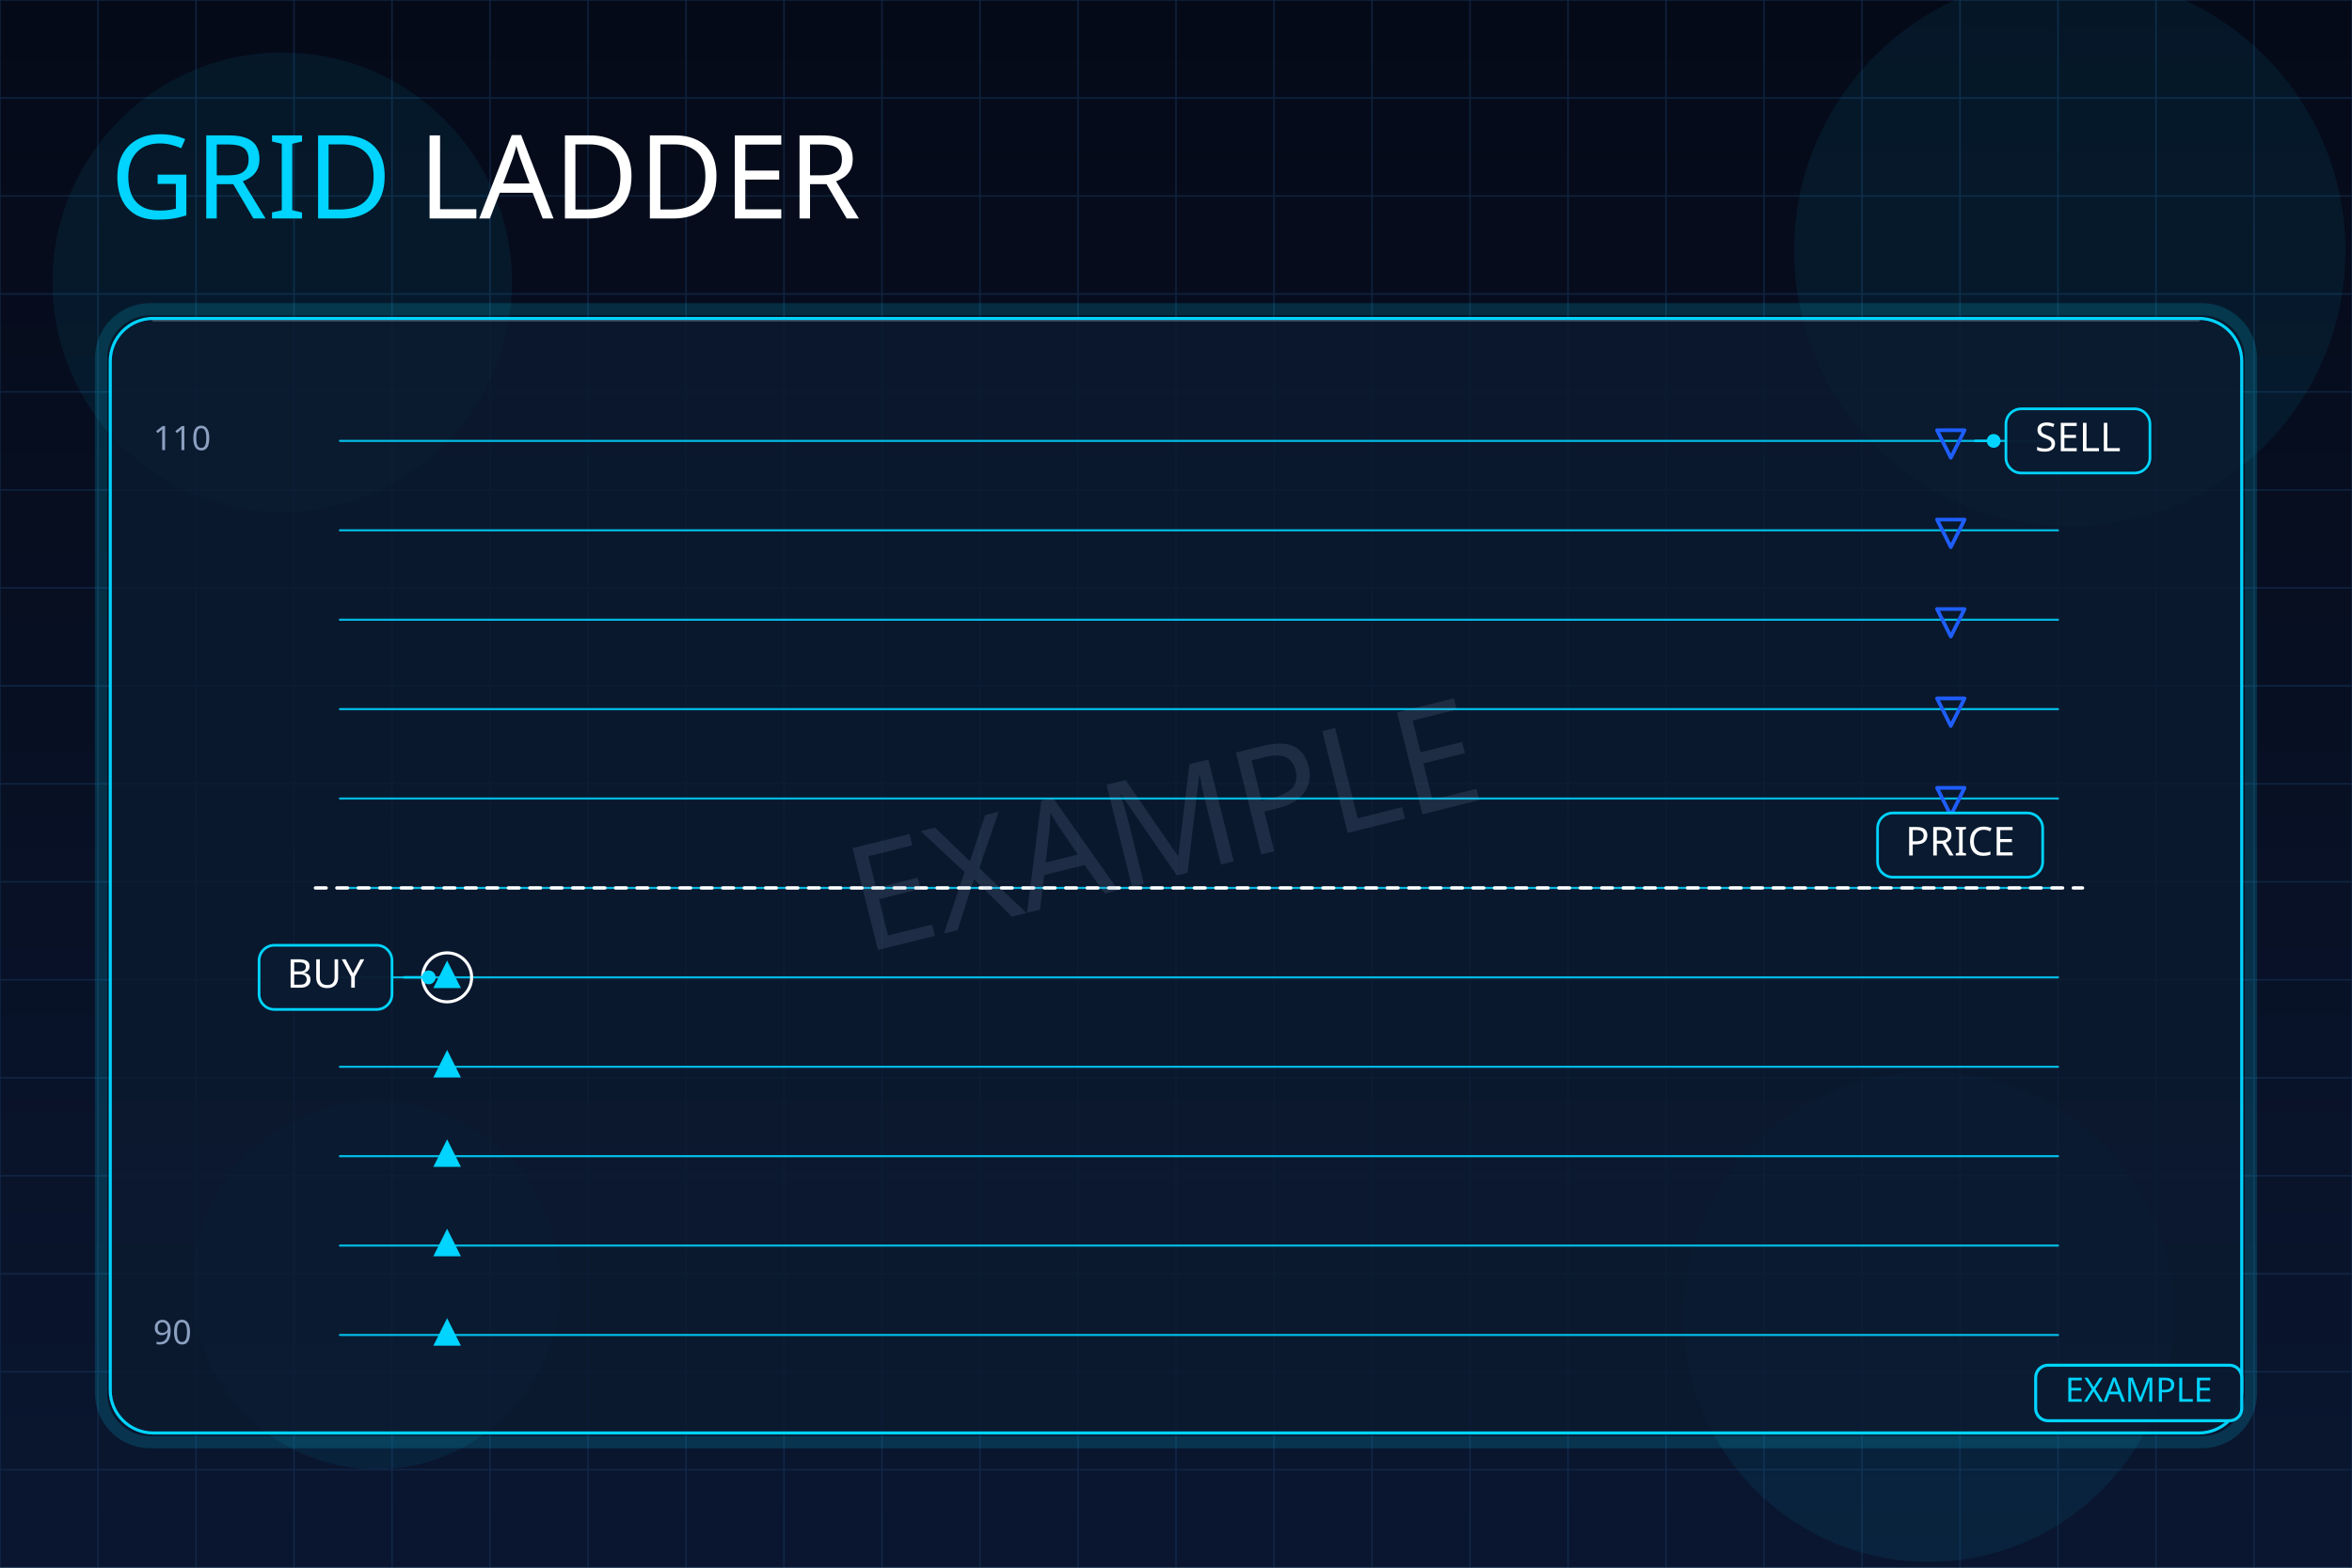
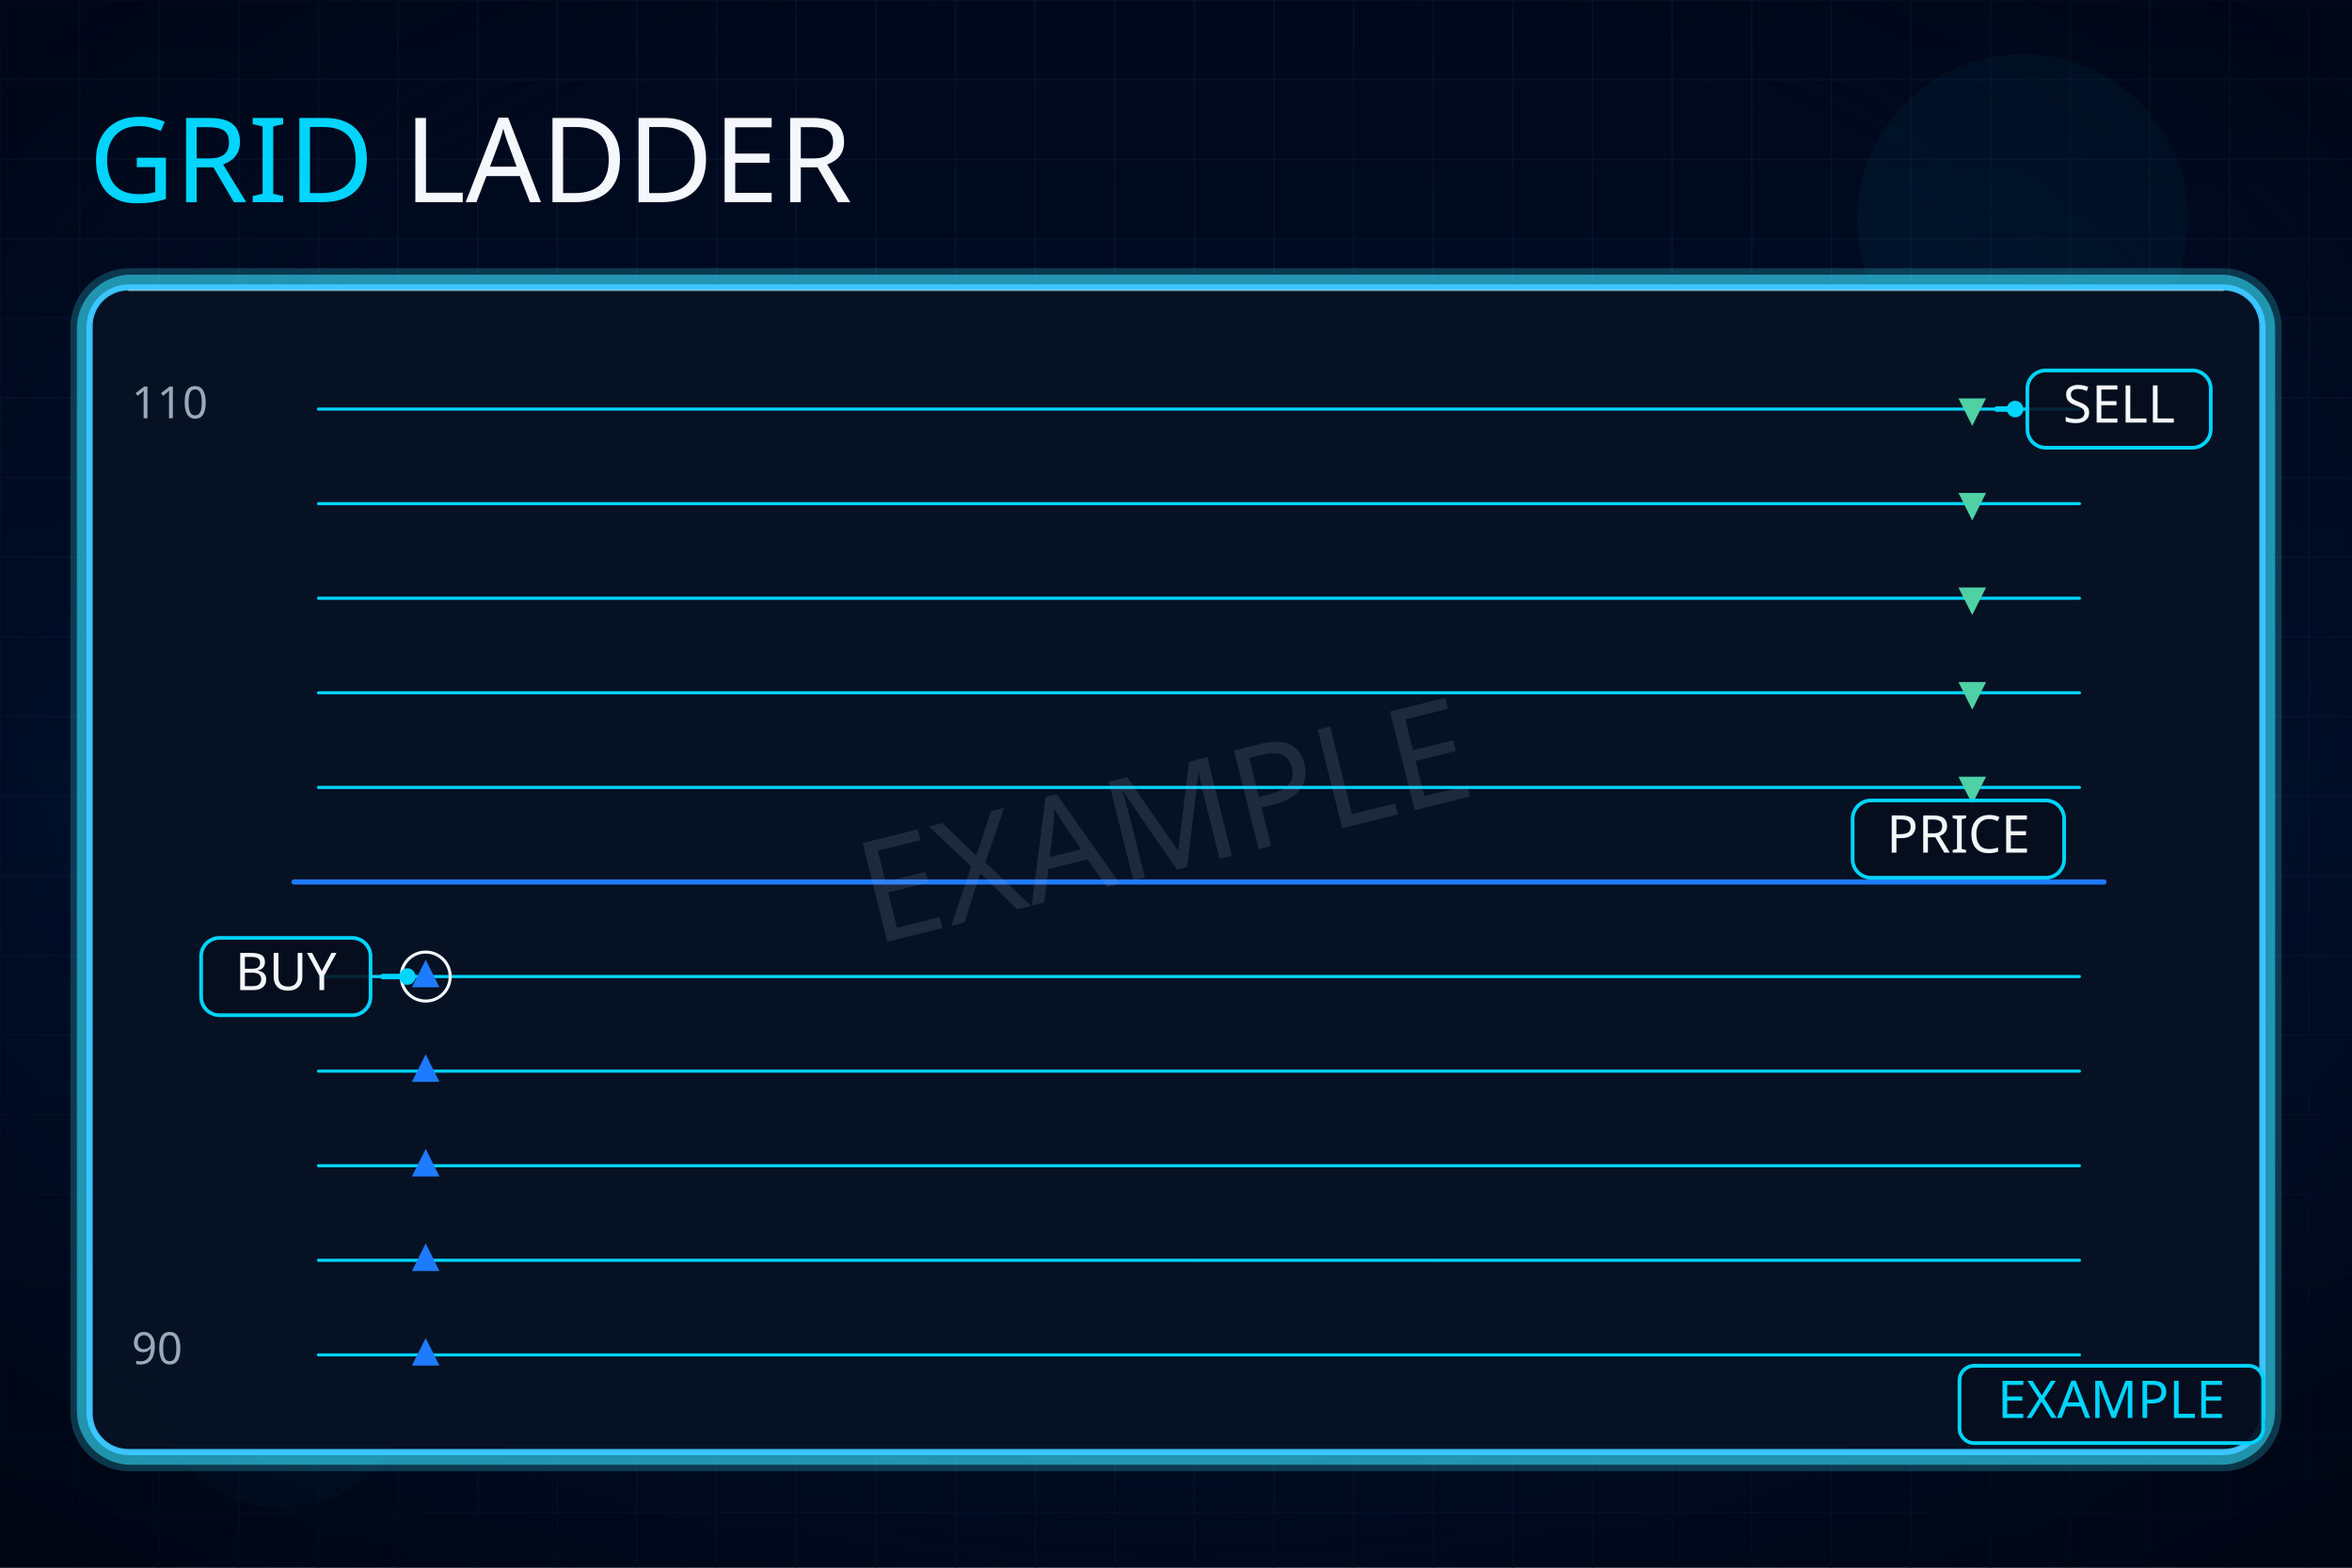
<svg xmlns="http://www.w3.org/2000/svg" width="1536" height="1024" viewBox="0 0 1536 1024">
  <defs>
    <style>
@font-face { font-family: "Engine Regular"; src: url("../../illustration_engine/assets/fonts/Inter-Regular.ttf") format("truetype"); font-weight: 400; font-style: normal; }
@font-face { font-family: "Engine Semi"; src: url("../../illustration_engine/assets/fonts/Inter-SemiBold.ttf") format("truetype"); font-weight: 400; font-style: normal; }
@font-face { font-family: "Engine Bold"; src: url("../../illustration_engine/assets/fonts/Inter-Bold.ttf") format("truetype"); font-weight: 400; font-style: normal; }
+ @font-face { font-family: "Engine Condensed"; src: url("../../illustration_engine/assets/fonts/RobotoCondensed-Bold.ttf") format("truetype"); font-weight: 400; font-style: normal; }
</style>
    <linearGradient id="bg1" x1="0" y1="0" x2="0" y2="1">
-       <stop offset="0%" stop-color="#050A18" />
-       <stop offset="100%" stop-color="#0A1630" />
+       <stop offset="0%" stop-color="#00081B" />
+       <stop offset="52%" stop-color="#000F2A" />
+       <stop offset="100%" stop-color="#000B21" />
    </linearGradient>
+     <radialGradient id="vig2" cx="50%" cy="42%" r="72%">
+       <stop offset="58%" stop-color="#00081B" stop-opacity="0" />
+       <stop offset="100%" stop-color="#00040F" stop-opacity="0.72" />
+     </radialGradient>
+     <filter id="softglow" x="-60%" y="-60%" width="220%" height="220%">
+       <feGaussianBlur stdDeviation="2.64" />
+     </filter>
  </defs>
  <rect x="0" y="0" width="1536" height="1024" rx="0" ry="0" fill="url(#bg1)" fill-opacity="1" stroke="none" stroke-width="0" stroke-opacity="1" />
  <g opacity="0.55">
-     <line x1="0" y1="0" x2="0" y2="1024" stroke="#16345A" stroke-width="1" stroke-linecap="round" stroke-opacity="1" />
-     <line x1="64" y1="0" x2="64" y2="1024" stroke="#16345A" stroke-width="1" stroke-linecap="round" stroke-opacity="1" />
-     <line x1="128" y1="0" x2="128" y2="1024" stroke="#16345A" stroke-width="1" stroke-linecap="round" stroke-opacity="1" />
-     <line x1="192" y1="0" x2="192" y2="1024" stroke="#16345A" stroke-width="1" stroke-linecap="round" stroke-opacity="1" />
-     <line x1="256" y1="0" x2="256" y2="1024" stroke="#16345A" stroke-width="1" stroke-linecap="round" stroke-opacity="1" />
-     <line x1="320" y1="0" x2="320" y2="1024" stroke="#16345A" stroke-width="1" stroke-linecap="round" stroke-opacity="1" />
-     <line x1="384" y1="0" x2="384" y2="1024" stroke="#16345A" stroke-width="1" stroke-linecap="round" stroke-opacity="1" />
-     <line x1="448" y1="0" x2="448" y2="1024" stroke="#16345A" stroke-width="1" stroke-linecap="round" stroke-opacity="1" />
-     <line x1="512" y1="0" x2="512" y2="1024" stroke="#16345A" stroke-width="1" stroke-linecap="round" stroke-opacity="1" />
-     <line x1="576" y1="0" x2="576" y2="1024" stroke="#16345A" stroke-width="1" stroke-linecap="round" stroke-opacity="1" />
-     <line x1="640" y1="0" x2="640" y2="1024" stroke="#16345A" stroke-width="1" stroke-linecap="round" stroke-opacity="1" />
-     <line x1="704" y1="0" x2="704" y2="1024" stroke="#16345A" stroke-width="1" stroke-linecap="round" stroke-opacity="1" />
-     <line x1="768" y1="0" x2="768" y2="1024" stroke="#16345A" stroke-width="1" stroke-linecap="round" stroke-opacity="1" />
-     <line x1="832" y1="0" x2="832" y2="1024" stroke="#16345A" stroke-width="1" stroke-linecap="round" stroke-opacity="1" />
-     <line x1="896" y1="0" x2="896" y2="1024" stroke="#16345A" stroke-width="1" stroke-linecap="round" stroke-opacity="1" />
-     <line x1="960" y1="0" x2="960" y2="1024" stroke="#16345A" stroke-width="1" stroke-linecap="round" stroke-opacity="1" />
-     <line x1="1024" y1="0" x2="1024" y2="1024" stroke="#16345A" stroke-width="1" stroke-linecap="round" stroke-opacity="1" />
-     <line x1="1088" y1="0" x2="1088" y2="1024" stroke="#16345A" stroke-width="1" stroke-linecap="round" stroke-opacity="1" />
-     <line x1="1152" y1="0" x2="1152" y2="1024" stroke="#16345A" stroke-width="1" stroke-linecap="round" stroke-opacity="1" />
-     <line x1="1216" y1="0" x2="1216" y2="1024" stroke="#16345A" stroke-width="1" stroke-linecap="round" stroke-opacity="1" />
-     <line x1="1280" y1="0" x2="1280" y2="1024" stroke="#16345A" stroke-width="1" stroke-linecap="round" stroke-opacity="1" />
-     <line x1="1344" y1="0" x2="1344" y2="1024" stroke="#16345A" stroke-width="1" stroke-linecap="round" stroke-opacity="1" />
-     <line x1="1408" y1="0" x2="1408" y2="1024" stroke="#16345A" stroke-width="1" stroke-linecap="round" stroke-opacity="1" />
-     <line x1="1472" y1="0" x2="1472" y2="1024" stroke="#16345A" stroke-width="1" stroke-linecap="round" stroke-opacity="1" />
-     <line x1="1536" y1="0" x2="1536" y2="1024" stroke="#16345A" stroke-width="1" stroke-linecap="round" stroke-opacity="1" />
-     <line x1="0" y1="0" x2="1536" y2="0" stroke="#16345A" stroke-width="1" stroke-linecap="round" stroke-opacity="1" />
-     <line x1="0" y1="64" x2="1536" y2="64" stroke="#16345A" stroke-width="1" stroke-linecap="round" stroke-opacity="1" />
-     <line x1="0" y1="128" x2="1536" y2="128" stroke="#16345A" stroke-width="1" stroke-linecap="round" stroke-opacity="1" />
-     <line x1="0" y1="192" x2="1536" y2="192" stroke="#16345A" stroke-width="1" stroke-linecap="round" stroke-opacity="1" />
-     <line x1="0" y1="256" x2="1536" y2="256" stroke="#16345A" stroke-width="1" stroke-linecap="round" stroke-opacity="1" />
-     <line x1="0" y1="320" x2="1536" y2="320" stroke="#16345A" stroke-width="1" stroke-linecap="round" stroke-opacity="1" />
-     <line x1="0" y1="384" x2="1536" y2="384" stroke="#16345A" stroke-width="1" stroke-linecap="round" stroke-opacity="1" />
-     <line x1="0" y1="448" x2="1536" y2="448" stroke="#16345A" stroke-width="1" stroke-linecap="round" stroke-opacity="1" />
-     <line x1="0" y1="512" x2="1536" y2="512" stroke="#16345A" stroke-width="1" stroke-linecap="round" stroke-opacity="1" />
-     <line x1="0" y1="576" x2="1536" y2="576" stroke="#16345A" stroke-width="1" stroke-linecap="round" stroke-opacity="1" />
-     <line x1="0" y1="640" x2="1536" y2="640" stroke="#16345A" stroke-width="1" stroke-linecap="round" stroke-opacity="1" />
-     <line x1="0" y1="704" x2="1536" y2="704" stroke="#16345A" stroke-width="1" stroke-linecap="round" stroke-opacity="1" />
-     <line x1="0" y1="768" x2="1536" y2="768" stroke="#16345A" stroke-width="1" stroke-linecap="round" stroke-opacity="1" />
-     <line x1="0" y1="832" x2="1536" y2="832" stroke="#16345A" stroke-width="1" stroke-linecap="round" stroke-opacity="1" />
-     <line x1="0" y1="896" x2="1536" y2="896" stroke="#16345A" stroke-width="1" stroke-linecap="round" stroke-opacity="1" />
-     <line x1="0" y1="960" x2="1536" y2="960" stroke="#16345A" stroke-width="1" stroke-linecap="round" stroke-opacity="1" />
-     <line x1="0" y1="1024" x2="1536" y2="1024" stroke="#16345A" stroke-width="1" stroke-linecap="round" stroke-opacity="1" />
+     <line x1="0" y1="0" x2="0" y2="1024" stroke="#0A1A38" stroke-width="1" stroke-linecap="round" stroke-opacity="1" />
+     <line x1="52" y1="0" x2="52" y2="1024" stroke="#0A1A38" stroke-width="1" stroke-linecap="round" stroke-opacity="1" />
+     <line x1="104" y1="0" x2="104" y2="1024" stroke="#0A1A38" stroke-width="1" stroke-linecap="round" stroke-opacity="1" />
+     <line x1="156" y1="0" x2="156" y2="1024" stroke="#0A1A38" stroke-width="1" stroke-linecap="round" stroke-opacity="1" />
+     <line x1="208" y1="0" x2="208" y2="1024" stroke="#0A1A38" stroke-width="1" stroke-linecap="round" stroke-opacity="1" />
+     <line x1="260" y1="0" x2="260" y2="1024" stroke="#0A1A38" stroke-width="1" stroke-linecap="round" stroke-opacity="1" />
+     <line x1="312" y1="0" x2="312" y2="1024" stroke="#0A1A38" stroke-width="1" stroke-linecap="round" stroke-opacity="1" />
+     <line x1="364" y1="0" x2="364" y2="1024" stroke="#0A1A38" stroke-width="1" stroke-linecap="round" stroke-opacity="1" />
+     <line x1="416" y1="0" x2="416" y2="1024" stroke="#0A1A38" stroke-width="1" stroke-linecap="round" stroke-opacity="1" />
+     <line x1="468" y1="0" x2="468" y2="1024" stroke="#0A1A38" stroke-width="1" stroke-linecap="round" stroke-opacity="1" />
+     <line x1="520" y1="0" x2="520" y2="1024" stroke="#0A1A38" stroke-width="1" stroke-linecap="round" stroke-opacity="1" />
+     <line x1="572" y1="0" x2="572" y2="1024" stroke="#0A1A38" stroke-width="1" stroke-linecap="round" stroke-opacity="1" />
+     <line x1="624" y1="0" x2="624" y2="1024" stroke="#0A1A38" stroke-width="1" stroke-linecap="round" stroke-opacity="1" />
+     <line x1="676" y1="0" x2="676" y2="1024" stroke="#0A1A38" stroke-width="1" stroke-linecap="round" stroke-opacity="1" />
+     <line x1="728" y1="0" x2="728" y2="1024" stroke="#0A1A38" stroke-width="1" stroke-linecap="round" stroke-opacity="1" />
+     <line x1="780" y1="0" x2="780" y2="1024" stroke="#0A1A38" stroke-width="1" stroke-linecap="round" stroke-opacity="1" />
+     <line x1="832" y1="0" x2="832" y2="1024" stroke="#0A1A38" stroke-width="1" stroke-linecap="round" stroke-opacity="1" />
+     <line x1="884" y1="0" x2="884" y2="1024" stroke="#0A1A38" stroke-width="1" stroke-linecap="round" stroke-opacity="1" />
+     <line x1="936" y1="0" x2="936" y2="1024" stroke="#0A1A38" stroke-width="1" stroke-linecap="round" stroke-opacity="1" />
+     <line x1="988" y1="0" x2="988" y2="1024" stroke="#0A1A38" stroke-width="1" stroke-linecap="round" stroke-opacity="1" />
+     <line x1="1040" y1="0" x2="1040" y2="1024" stroke="#0A1A38" stroke-width="1" stroke-linecap="round" stroke-opacity="1" />
+     <line x1="1092" y1="0" x2="1092" y2="1024" stroke="#0A1A38" stroke-width="1" stroke-linecap="round" stroke-opacity="1" />
+     <line x1="1144" y1="0" x2="1144" y2="1024" stroke="#0A1A38" stroke-width="1" stroke-linecap="round" stroke-opacity="1" />
+     <line x1="1196" y1="0" x2="1196" y2="1024" stroke="#0A1A38" stroke-width="1" stroke-linecap="round" stroke-opacity="1" />
+     <line x1="1248" y1="0" x2="1248" y2="1024" stroke="#0A1A38" stroke-width="1" stroke-linecap="round" stroke-opacity="1" />
+     <line x1="1300" y1="0" x2="1300" y2="1024" stroke="#0A1A38" stroke-width="1" stroke-linecap="round" stroke-opacity="1" />
+     <line x1="1352" y1="0" x2="1352" y2="1024" stroke="#0A1A38" stroke-width="1" stroke-linecap="round" stroke-opacity="1" />
+     <line x1="1404" y1="0" x2="1404" y2="1024" stroke="#0A1A38" stroke-width="1" stroke-linecap="round" stroke-opacity="1" />
+     <line x1="1456" y1="0" x2="1456" y2="1024" stroke="#0A1A38" stroke-width="1" stroke-linecap="round" stroke-opacity="1" />
+     <line x1="1508" y1="0" x2="1508" y2="1024" stroke="#0A1A38" stroke-width="1" stroke-linecap="round" stroke-opacity="1" />
+     <line x1="0" y1="0" x2="1536" y2="0" stroke="#0A1A38" stroke-width="1" stroke-linecap="round" stroke-opacity="1" />
+     <line x1="0" y1="52" x2="1536" y2="52" stroke="#0A1A38" stroke-width="1" stroke-linecap="round" stroke-opacity="1" />
+     <line x1="0" y1="104" x2="1536" y2="104" stroke="#0A1A38" stroke-width="1" stroke-linecap="round" stroke-opacity="1" />
+     <line x1="0" y1="156" x2="1536" y2="156" stroke="#0A1A38" stroke-width="1" stroke-linecap="round" stroke-opacity="1" />
+     <line x1="0" y1="208" x2="1536" y2="208" stroke="#0A1A38" stroke-width="1" stroke-linecap="round" stroke-opacity="1" />
+     <line x1="0" y1="260" x2="1536" y2="260" stroke="#0A1A38" stroke-width="1" stroke-linecap="round" stroke-opacity="1" />
+     <line x1="0" y1="312" x2="1536" y2="312" stroke="#0A1A38" stroke-width="1" stroke-linecap="round" stroke-opacity="1" />
+     <line x1="0" y1="364" x2="1536" y2="364" stroke="#0A1A38" stroke-width="1" stroke-linecap="round" stroke-opacity="1" />
+     <line x1="0" y1="416" x2="1536" y2="416" stroke="#0A1A38" stroke-width="1" stroke-linecap="round" stroke-opacity="1" />
+     <line x1="0" y1="468" x2="1536" y2="468" stroke="#0A1A38" stroke-width="1" stroke-linecap="round" stroke-opacity="1" />
+     <line x1="0" y1="520" x2="1536" y2="520" stroke="#0A1A38" stroke-width="1" stroke-linecap="round" stroke-opacity="1" />
+     <line x1="0" y1="572" x2="1536" y2="572" stroke="#0A1A38" stroke-width="1" stroke-linecap="round" stroke-opacity="1" />
+     <line x1="0" y1="624" x2="1536" y2="624" stroke="#0A1A38" stroke-width="1" stroke-linecap="round" stroke-opacity="1" />
+     <line x1="0" y1="676" x2="1536" y2="676" stroke="#0A1A38" stroke-width="1" stroke-linecap="round" stroke-opacity="1" />
+     <line x1="0" y1="728" x2="1536" y2="728" stroke="#0A1A38" stroke-width="1" stroke-linecap="round" stroke-opacity="1" />
+     <line x1="0" y1="780" x2="1536" y2="780" stroke="#0A1A38" stroke-width="1" stroke-linecap="round" stroke-opacity="1" />
+     <line x1="0" y1="832" x2="1536" y2="832" stroke="#0A1A38" stroke-width="1" stroke-linecap="round" stroke-opacity="1" />
+     <line x1="0" y1="884" x2="1536" y2="884" stroke="#0A1A38" stroke-width="1" stroke-linecap="round" stroke-opacity="1" />
+     <line x1="0" y1="936" x2="1536" y2="936" stroke="#0A1A38" stroke-width="1" stroke-linecap="round" stroke-opacity="1" />
+     <line x1="0" y1="988" x2="1536" y2="988" stroke="#0A1A38" stroke-width="1" stroke-linecap="round" stroke-opacity="1" />
  </g>
-   <circle cx="184.32" cy="184.32" r="150" fill="#00D4FF" fill-opacity="0.07" stroke="none" stroke-width="0" />
-   <circle cx="1351.68" cy="163.84" r="180" fill="#00D4FF" fill-opacity="0.07" stroke="none" stroke-width="0" />
-   <circle cx="1259.52" cy="860.16" r="160" fill="#00D4FF" fill-opacity="0.07" stroke="none" stroke-width="0" />
-   <circle cx="245.76" cy="839.68" r="120" fill="#00D4FF" fill-opacity="0.07" stroke="none" stroke-width="0" />
-   <text x="72" y="142.72" fill="#00D4FF" fill-opacity="1" font-family="Engine Bold" font-size="76" text-anchor="start">GRID</text>
-   <text x="273.17" y="142.72" fill="#FFFFFF" fill-opacity="1" font-family="Engine Bold" font-size="76" text-anchor="start">LADDER</text>
-   <rect x="66" y="202" width="1404" height="740" rx="32" ry="32" fill="none" fill-opacity="1" stroke="#00D4FF" stroke-width="8" stroke-opacity="0.16" />
-   <rect x="72" y="208" width="1392" height="728" rx="28" ry="28" fill="#0B1A30" fill-opacity="0.82" stroke="#00D4FF" stroke-width="2" stroke-opacity="1" />
-   <line x1="100" y1="209.5" x2="1436" y2="209.5" stroke="#FFFFFF" stroke-width="1.25" stroke-linecap="round" stroke-opacity="0.18" />
-   <line x1="222" y1="872" x2="1344" y2="872" stroke="#00D4FF" stroke-width="1.4" stroke-linecap="round" stroke-opacity="0.85" />
-   <line x1="222" y1="813.6" x2="1344" y2="813.6" stroke="#00D4FF" stroke-width="1.4" stroke-linecap="round" stroke-opacity="0.85" />
-   <line x1="222" y1="755.2" x2="1344" y2="755.2" stroke="#00D4FF" stroke-width="1.4" stroke-linecap="round" stroke-opacity="0.85" />
-   <line x1="222" y1="696.8" x2="1344" y2="696.8" stroke="#00D4FF" stroke-width="1.4" stroke-linecap="round" stroke-opacity="0.85" />
-   <line x1="222" y1="638.4" x2="1344" y2="638.4" stroke="#00D4FF" stroke-width="1.4" stroke-linecap="round" stroke-opacity="0.85" />
-   <line x1="222" y1="580" x2="1344" y2="580" stroke="#00D4FF" stroke-width="1.4" stroke-linecap="round" stroke-opacity="0.85" />
-   <line x1="222" y1="521.6" x2="1344" y2="521.6" stroke="#00D4FF" stroke-width="1.4" stroke-linecap="round" stroke-opacity="0.85" />
-   <line x1="222" y1="463.2" x2="1344" y2="463.2" stroke="#00D4FF" stroke-width="1.4" stroke-linecap="round" stroke-opacity="0.85" />
-   <line x1="222" y1="404.8" x2="1344" y2="404.8" stroke="#00D4FF" stroke-width="1.4" stroke-linecap="round" stroke-opacity="0.85" />
-   <line x1="222" y1="346.4" x2="1344" y2="346.4" stroke="#00D4FF" stroke-width="1.4" stroke-linecap="round" stroke-opacity="0.85" />
-   <line x1="222" y1="288" x2="1344" y2="288" stroke="#00D4FF" stroke-width="1.4" stroke-linecap="round" stroke-opacity="0.85" />
-   <line x1="206" y1="580" x2="1360" y2="580" stroke="#FFFFFF" stroke-width="2.2" stroke-linecap="round" stroke-opacity="1" stroke-dasharray="7 7" />
-   <polygon points="292,861 283,879 301,879" fill="#00D4FF" fill-opacity="1" stroke="none" stroke-width="0" stroke-linejoin="round" />
-   <polygon points="292,802.6 283,820.6 301,820.6" fill="#00D4FF" fill-opacity="1" stroke="none" stroke-width="0" stroke-linejoin="round" />
-   <polygon points="292,744.2 283,762.2 301,762.2" fill="#00D4FF" fill-opacity="1" stroke="none" stroke-width="0" stroke-linejoin="round" />
-   <polygon points="292,685.8 283,703.8 301,703.8" fill="#00D4FF" fill-opacity="1" stroke="none" stroke-width="0" stroke-linejoin="round" />
-   <polygon points="292,627.4 283,645.4 301,645.4" fill="#00D4FF" fill-opacity="1" stroke="none" stroke-width="0" stroke-linejoin="round" />
-   <polygon points="1274,532.6 1265,514.6 1283,514.6" fill="none" fill-opacity="1" stroke="#1E5EFF" stroke-width="2.4" stroke-linejoin="round" />
-   <polygon points="1274,474.2 1265,456.2 1283,456.2" fill="none" fill-opacity="1" stroke="#1E5EFF" stroke-width="2.4" stroke-linejoin="round" />
-   <polygon points="1274,415.8 1265,397.8 1283,397.8" fill="none" fill-opacity="1" stroke="#1E5EFF" stroke-width="2.4" stroke-linejoin="round" />
-   <polygon points="1274,357.4 1265,339.4 1283,339.4" fill="none" fill-opacity="1" stroke="#1E5EFF" stroke-width="2.4" stroke-linejoin="round" />
-   <polygon points="1274,299 1265,281 1283,281" fill="none" fill-opacity="1" stroke="#1E5EFF" stroke-width="2.4" stroke-linejoin="round" />
-   <circle cx="292" cy="638.4" r="16" fill="none" fill-opacity="1" stroke="#FFFFFF" stroke-width="2" />
-   <line x1="264" y1="638.4" x2="280" y2="638.4" stroke="#00D4FF" stroke-width="1.6" stroke-linecap="round" stroke-opacity="1" />
-   <circle cx="280" cy="638.4" r="4.5" fill="#00D4FF" fill-opacity="1" stroke="none" stroke-width="0" />
-   <rect x="169.19" y="617.44" width="86.81" height="41.92" rx="10" ry="10" fill="#0B1A30" fill-opacity="0.96" stroke="#00D4FF" stroke-width="1.75" stroke-opacity="1" />
-   <text x="212.59" y="645.16" fill="#FFFFFF" fill-opacity="1" font-family="Engine Semi" font-size="26" text-anchor="middle">BUY</text>
-   <line x1="1290" y1="288" x2="1302" y2="288" stroke="#00D4FF" stroke-width="1.6" stroke-linecap="round" stroke-opacity="1" />
-   <circle cx="1302" cy="288" r="4.5" fill="#00D4FF" fill-opacity="1" stroke="none" stroke-width="0" />
-   <rect x="1310" y="267.04" width="94.06" height="41.92" rx="10" ry="10" fill="#0B1A30" fill-opacity="0.96" stroke="#00D4FF" stroke-width="1.75" stroke-opacity="1" />
-   <text x="1357.03" y="294.76" fill="#FFFFFF" fill-opacity="1" font-family="Engine Semi" font-size="26" text-anchor="middle">SELL</text>
-   <rect x="1226.16" y="531.04" width="107.84" height="41.92" rx="10" ry="10" fill="#0B1A30" fill-opacity="0.96" stroke="#00D4FF" stroke-width="1.75" stroke-opacity="1" />
-   <text x="1280.08" y="558.76" fill="#FFFFFF" fill-opacity="1" font-family="Engine Semi" font-size="26" text-anchor="middle">PRICE</text>
-   <text x="100" y="878" fill="#8CA0C0" fill-opacity="1" font-family="Engine Semi" font-size="22" text-anchor="start">90</text>
-   <text x="100" y="294" fill="#8CA0C0" fill-opacity="1" font-family="Engine Semi" font-size="22" text-anchor="start">110</text>
-   <text x="768" y="572" fill="#8CA0C0" fill-opacity="0.16" font-family="Engine Bold" font-size="96" text-anchor="middle" transform="rotate(-14 768 572)">EXAMPLE</text>
-   <rect x="1329.42" y="891.76" width="134.58" height="36.24" rx="8" ry="8" fill="#0B1A30" fill-opacity="0.98" stroke="#00D4FF" stroke-width="2" stroke-opacity="1" />
-   <text x="1396.71" y="915.6" fill="#00D4FF" fill-opacity="1" font-family="Engine Bold" font-size="22" text-anchor="middle">EXAMPLE</text>
+   <circle cx="1320.96" cy="143.36" r="108" fill="#00D4FF" fill-opacity="0.045" stroke="none" stroke-width="0" />
+   <circle cx="184.32" cy="901.12" r="84" fill="#00D4FF" fill-opacity="0.045" stroke="none" stroke-width="0" />
+   <rect x="0" y="0" width="1536" height="1024" rx="0" ry="0" fill="url(#vig2)" fill-opacity="1" stroke="none" stroke-width="0" stroke-opacity="1" />
+   <text x="58" y="132.04" fill="#00D4FF" fill-opacity="1" font-family="Engine Condensed" font-size="77" text-anchor="start">GRID</text>
+   <text x="263.78" y="132.04" fill="#F4F8FC" fill-opacity="1" font-family="Engine Condensed" font-size="77" text-anchor="start">LADDER</text>
+   <rect x="46" y="175.2" width="1444" height="785.8" rx="38.4" ry="38.4" fill="#33E0FF" fill-opacity="0.22" stroke="none" stroke-width="0" stroke-opacity="1" />
+   <rect x="54.4" y="183.6" width="1427.2" height="769" rx="31.2" ry="31.2" fill="none" fill-opacity="1" stroke="#33E0FF" stroke-width="8.4" stroke-opacity="0.55" />
+   <rect x="58" y="187.2" width="1420" height="761.8" rx="26.4" ry="26.4" fill="#060E1E" fill-opacity="0.9" stroke="#3CC6FF" stroke-width="3" stroke-opacity="1" />
+   <rect x="59.8" y="189" width="1416.4" height="758.2" rx="24" ry="24" fill="none" fill-opacity="1" stroke="#3CC6FF" stroke-width="1.5" stroke-opacity="0.95" />
+   <line x1="84.4" y1="189.6" x2="1451.6" y2="189.6" stroke="#F4F8FC" stroke-width="1.68" stroke-linecap="round" stroke-opacity="0.28" />
+   <line x1="208" y1="885" x2="1358" y2="885" stroke="#00D4FF" stroke-width="5.71" stroke-linecap="round" stroke-opacity="0.95" filter="url(#softglow)" />
+   <line x1="208" y1="885" x2="1358" y2="885" stroke="#00D4FF" stroke-width="2.04" stroke-linecap="round" stroke-opacity="1" />
+   <line x1="208" y1="823.22" x2="1358" y2="823.22" stroke="#00D4FF" stroke-width="5.71" stroke-linecap="round" stroke-opacity="0.95" filter="url(#softglow)" />
+   <line x1="208" y1="823.22" x2="1358" y2="823.22" stroke="#00D4FF" stroke-width="2.04" stroke-linecap="round" stroke-opacity="1" />
+   <line x1="208" y1="761.44" x2="1358" y2="761.44" stroke="#00D4FF" stroke-width="5.71" stroke-linecap="round" stroke-opacity="0.95" filter="url(#softglow)" />
+   <line x1="208" y1="761.44" x2="1358" y2="761.44" stroke="#00D4FF" stroke-width="2.04" stroke-linecap="round" stroke-opacity="1" />
+   <line x1="208" y1="699.66" x2="1358" y2="699.66" stroke="#00D4FF" stroke-width="5.71" stroke-linecap="round" stroke-opacity="0.95" filter="url(#softglow)" />
+   <line x1="208" y1="699.66" x2="1358" y2="699.66" stroke="#00D4FF" stroke-width="2.04" stroke-linecap="round" stroke-opacity="1" />
+   <line x1="208" y1="637.88" x2="1358" y2="637.88" stroke="#00D4FF" stroke-width="5.71" stroke-linecap="round" stroke-opacity="0.95" filter="url(#softglow)" />
+   <line x1="208" y1="637.88" x2="1358" y2="637.88" stroke="#00D4FF" stroke-width="2.04" stroke-linecap="round" stroke-opacity="1" />
+   <line x1="208" y1="576.1" x2="1358" y2="576.1" stroke="#00D4FF" stroke-width="5.71" stroke-linecap="round" stroke-opacity="0.95" filter="url(#softglow)" />
+   <line x1="208" y1="576.1" x2="1358" y2="576.1" stroke="#00D4FF" stroke-width="2.04" stroke-linecap="round" stroke-opacity="1" />
+   <line x1="208" y1="514.32" x2="1358" y2="514.32" stroke="#00D4FF" stroke-width="5.71" stroke-linecap="round" stroke-opacity="0.95" filter="url(#softglow)" />
+   <line x1="208" y1="514.32" x2="1358" y2="514.32" stroke="#00D4FF" stroke-width="2.04" stroke-linecap="round" stroke-opacity="1" />
+   <line x1="208" y1="452.54" x2="1358" y2="452.54" stroke="#00D4FF" stroke-width="5.71" stroke-linecap="round" stroke-opacity="0.95" filter="url(#softglow)" />
+   <line x1="208" y1="452.54" x2="1358" y2="452.54" stroke="#00D4FF" stroke-width="2.04" stroke-linecap="round" stroke-opacity="1" />
+   <line x1="208" y1="390.76" x2="1358" y2="390.76" stroke="#00D4FF" stroke-width="5.71" stroke-linecap="round" stroke-opacity="0.95" filter="url(#softglow)" />
+   <line x1="208" y1="390.76" x2="1358" y2="390.76" stroke="#00D4FF" stroke-width="2.04" stroke-linecap="round" stroke-opacity="1" />
+   <line x1="208" y1="328.98" x2="1358" y2="328.98" stroke="#00D4FF" stroke-width="5.71" stroke-linecap="round" stroke-opacity="0.95" filter="url(#softglow)" />
+   <line x1="208" y1="328.98" x2="1358" y2="328.98" stroke="#00D4FF" stroke-width="2.04" stroke-linecap="round" stroke-opacity="1" />
+   <line x1="208" y1="267.2" x2="1358" y2="267.2" stroke="#00D4FF" stroke-width="5.71" stroke-linecap="round" stroke-opacity="0.95" filter="url(#softglow)" />
+   <line x1="208" y1="267.2" x2="1358" y2="267.2" stroke="#00D4FF" stroke-width="2.04" stroke-linecap="round" stroke-opacity="1" />
+   <line x1="192" y1="576.1" x2="1374" y2="576.1" stroke="#1E7BFF" stroke-width="9.41" stroke-linecap="round" stroke-opacity="0.95" filter="url(#softglow)" />
+   <line x1="192" y1="576.1" x2="1374" y2="576.1" stroke="#1E7BFF" stroke-width="3.36" stroke-linecap="round" stroke-opacity="1" />
+   <polygon points="278,874 269,892 287,892" fill="#1E7BFF" fill-opacity="1" stroke="none" stroke-width="0" stroke-linejoin="round" />
+   <polygon points="278,812.22 269,830.22 287,830.22" fill="#1E7BFF" fill-opacity="1" stroke="none" stroke-width="0" stroke-linejoin="round" />
+   <polygon points="278,750.44 269,768.44 287,768.44" fill="#1E7BFF" fill-opacity="1" stroke="none" stroke-width="0" stroke-linejoin="round" />
+   <polygon points="278,688.66 269,706.66 287,706.66" fill="#1E7BFF" fill-opacity="1" stroke="none" stroke-width="0" stroke-linejoin="round" />
+   <polygon points="278,626.88 269,644.88 287,644.88" fill="#1E7BFF" fill-opacity="1" stroke="none" stroke-width="0" stroke-linejoin="round" />
+   <polygon points="1288,525.32 1279,507.32 1297,507.32" fill="#4FD1A5" fill-opacity="1" stroke="none" stroke-width="0" stroke-linejoin="round" />
+   <polygon points="1288,463.54 1279,445.54 1297,445.54" fill="#4FD1A5" fill-opacity="1" stroke="none" stroke-width="0" stroke-linejoin="round" />
+   <polygon points="1288,401.76 1279,383.76 1297,383.76" fill="#4FD1A5" fill-opacity="1" stroke="none" stroke-width="0" stroke-linejoin="round" />
+   <polygon points="1288,339.98 1279,321.98 1297,321.98" fill="#4FD1A5" fill-opacity="1" stroke="none" stroke-width="0" stroke-linejoin="round" />
+   <polygon points="1288,278.2 1279,260.2 1297,260.2" fill="#4FD1A5" fill-opacity="1" stroke="none" stroke-width="0" stroke-linejoin="round" />
+   <circle cx="278" cy="637.88" r="16" fill="none" fill-opacity="1" stroke="#F4F8FC" stroke-width="2" />
+   <line x1="250" y1="637.88" x2="266" y2="637.88" stroke="#00D4FF" stroke-width="10.08" stroke-linecap="round" stroke-opacity="0.95" filter="url(#softglow)" />
+   <line x1="250" y1="637.88" x2="266" y2="637.88" stroke="#00D4FF" stroke-width="3.6" stroke-linecap="round" stroke-opacity="1" />
+   <circle cx="266" cy="637.88" r="5.4" fill="#00D4FF" fill-opacity="1" stroke="none" stroke-width="0" />
+   <rect x="131.35" y="612.64" width="110.65" height="50.48" rx="12" ry="12" fill="#060E1E" fill-opacity="0.88" stroke="#00D4FF" stroke-width="2.4" stroke-opacity="1" />
+   <text x="186.68" y="646.72" fill="#F4F8FC" fill-opacity="1" font-family="Engine Bold" font-size="34" text-anchor="middle">BUY</text>
+   <line x1="1304" y1="267.2" x2="1316" y2="267.2" stroke="#00D4FF" stroke-width="10.08" stroke-linecap="round" stroke-opacity="0.95" filter="url(#softglow)" />
+   <line x1="1304" y1="267.2" x2="1316" y2="267.2" stroke="#00D4FF" stroke-width="3.6" stroke-linecap="round" stroke-opacity="1" />
+   <circle cx="1316" cy="267.2" r="5.4" fill="#00D4FF" fill-opacity="1" stroke="none" stroke-width="0" />
+   <rect x="1324" y="241.96" width="119.76" height="50.48" rx="12" ry="12" fill="#060E1E" fill-opacity="0.88" stroke="#00D4FF" stroke-width="2.4" stroke-opacity="1" />
+   <text x="1383.88" y="276.04" fill="#F4F8FC" fill-opacity="1" font-family="Engine Bold" font-size="34" text-anchor="middle">SELL</text>
+   <rect x="1209.88" y="522.86" width="138.12" height="50.48" rx="12" ry="12" fill="#060E1E" fill-opacity="0.88" stroke="#00D4FF" stroke-width="2.4" stroke-opacity="1" />
+   <text x="1278.94" y="556.94" fill="#F4F8FC" fill-opacity="1" font-family="Engine Bold" font-size="34" text-anchor="middle">PRICE</text>
+   <text x="86" y="891" fill="#9AA8BC" fill-opacity="1" font-family="Engine Semi" font-size="29" text-anchor="start">90</text>
+   <text x="86" y="273.2" fill="#9AA8BC" fill-opacity="1" font-family="Engine Semi" font-size="29" text-anchor="start">110</text>
+   <text x="768" y="568.1" fill="#9AA8BC" fill-opacity="0.16" font-family="Engine Condensed" font-size="93" text-anchor="middle" transform="rotate(-14 768 568.1)">EXAMPLE</text>
+   <rect x="1279.67" y="892.12" width="198.33" height="50.48" rx="9.6" ry="9.6" fill="#060E1E" fill-opacity="0.92" stroke="#00D4FF" stroke-width="2.4" stroke-opacity="1" />
+   <text x="1378.83" y="926.2" fill="#00D4FF" fill-opacity="1" font-family="Engine Bold" font-size="34" text-anchor="middle">EXAMPLE</text>
</svg>
